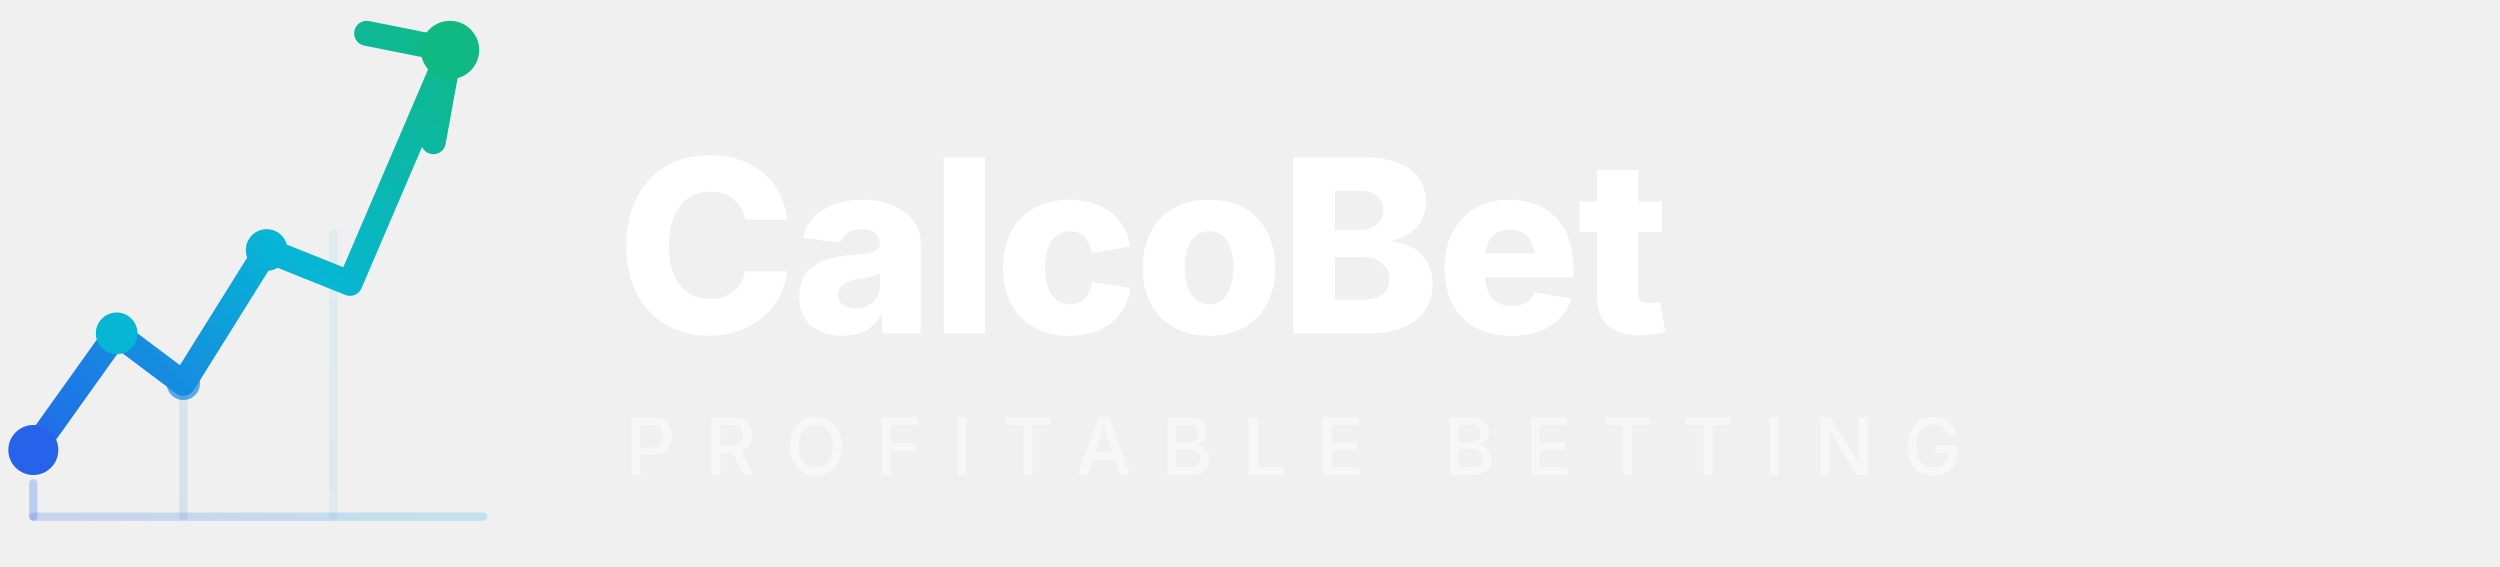
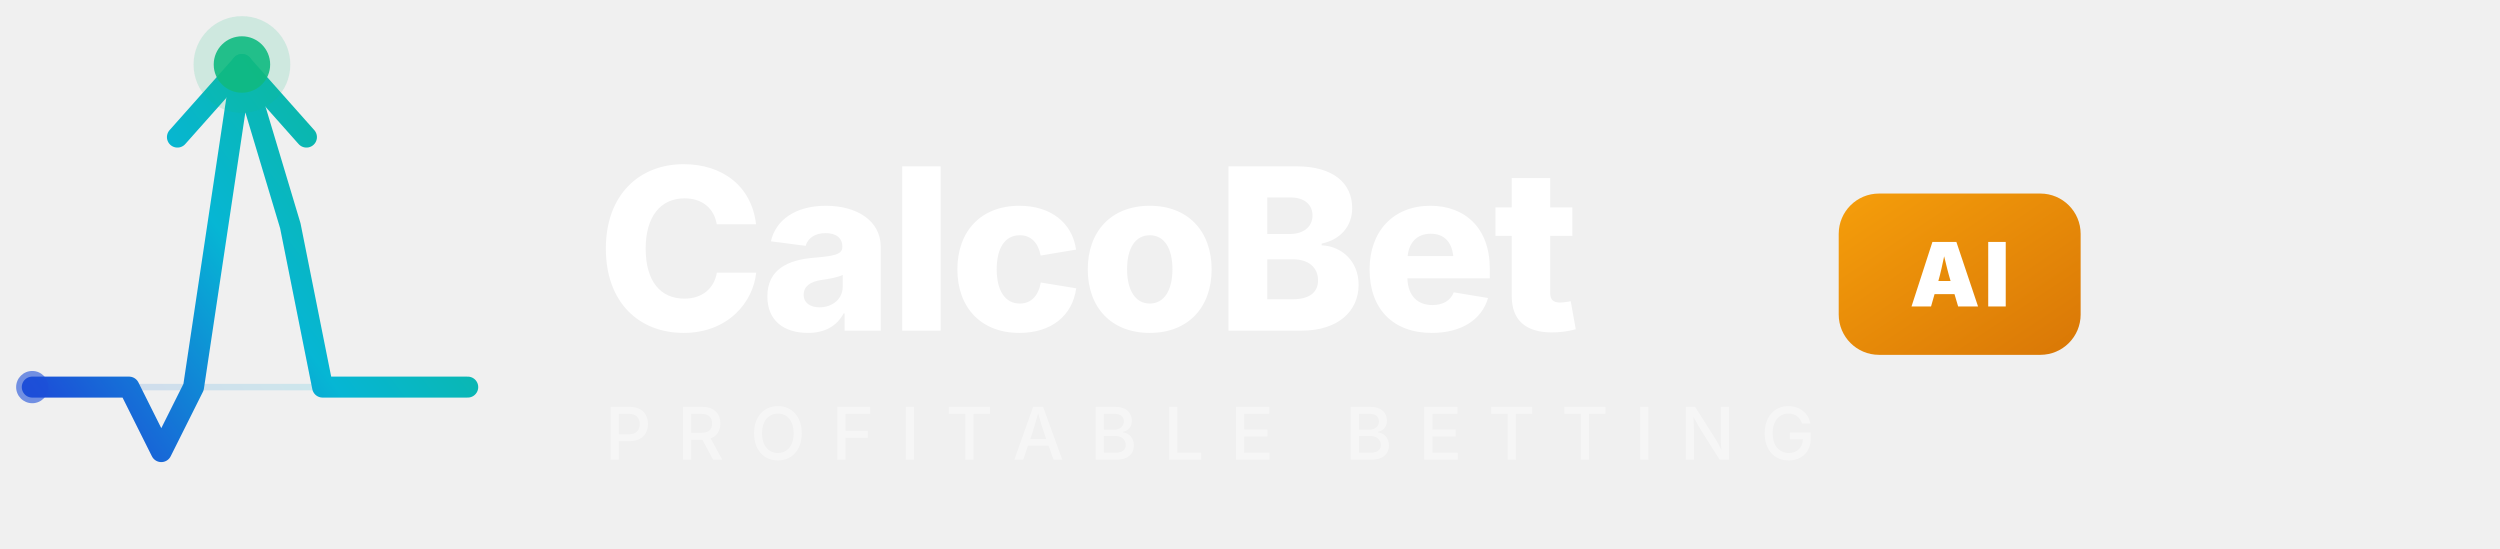
- <svg xmlns="http://www.w3.org/2000/svg" viewBox="0 0 300 68" fill="none">
+ <svg xmlns="http://www.w3.org/2000/svg" viewBox="0 0 310 68" fill="none">
  <defs>
-     <linearGradient id="g" x1="4" y1="58" x2="56" y2="4" gradientUnits="userSpaceOnUse">
-       <stop offset="0%" stop-color="#2563EB" />
-       <stop offset="55%" stop-color="#06B6D4" />
+     <linearGradient id="sig" x1="4" y1="48" x2="58" y2="8" gradientUnits="userSpaceOnUse">
+       <stop offset="0%" stop-color="#1D4ED8" />
+       <stop offset="45%" stop-color="#06B6D4" />
      <stop offset="100%" stop-color="#10B981" />
    </linearGradient>
+     <linearGradient id="badge" x1="0" y1="0" x2="1" y2="1">
+       <stop offset="0%" stop-color="#F59E0B" />
+       <stop offset="100%" stop-color="#D97706" />
+     </linearGradient>
  </defs>
-   <line x1="4" y1="62" x2="58" y2="62" stroke="url(#g)" stroke-width="1" stroke-opacity="0.2" stroke-linecap="round" />
-   <line x1="4" y1="58" x2="4" y2="62" stroke="url(#g)" stroke-width="1" stroke-opacity="0.25" stroke-linecap="round" />
-   <line x1="22" y1="44" x2="22" y2="62" stroke="url(#g)" stroke-width="1" stroke-opacity="0.12" stroke-linecap="round" />
-   <line x1="40" y1="28" x2="40" y2="62" stroke="url(#g)" stroke-width="1" stroke-opacity="0.08" stroke-linecap="round" />
-   <polyline points="4,54 14,40 22,46 32,30 42,34 54,6" stroke="url(#g)" stroke-width="3" stroke-linecap="round" stroke-linejoin="round" />
-   <polyline points="44,4 54,6 52,17" stroke="url(#g)" stroke-width="3" stroke-linecap="round" stroke-linejoin="round" />
-   <circle cx="4" cy="54" r="3" fill="#2563EB" />
-   <circle cx="14" cy="40" r="2.5" fill="#06B6D4" />
-   <circle cx="22" cy="46" r="2" fill="url(#g)" opacity="0.7" />
-   <circle cx="32" cy="30" r="2.5" fill="url(#g)" />
-   <circle cx="54" cy="6" r="3.5" fill="#10B981" />
-   <text x="74" y="40" font-family="'Inter','Helvetica Neue',Arial,sans-serif" font-weight="800" font-size="29" letter-spacing="-0.5" fill="white">CalcoBet</text>
-   <text x="75" y="57" font-family="'Inter','Helvetica Neue',Arial,sans-serif" font-weight="500" font-size="9.5" letter-spacing="3.5" fill="rgba(255,255,255,0.45)">PROFITABLE BETTING</text>
+   <line x1="4" y1="48" x2="58" y2="48" stroke="url(#sig)" stroke-width="0.8" stroke-opacity="0.15" stroke-linecap="round" />
+   <polyline points="4,48 16,48 20,56 24,48 30,8 36,28 40,48 58,48" stroke="url(#sig)" stroke-width="2.6" stroke-linecap="round" stroke-linejoin="round" fill="none" />
+   <polyline points="22,17 30,8 38,17" stroke="url(#sig)" stroke-width="2.6" stroke-linecap="round" stroke-linejoin="round" />
+   <circle cx="30" cy="8" r="3.5" fill="#10B981" opacity="0.9" />
+   <circle cx="30" cy="8" r="6" fill="#10B981" opacity="0.15" />
+   <circle cx="4" cy="48" r="2" fill="#1D4ED8" opacity="0.6" />
+   <text x="74" y="41" font-family="'Inter','Helvetica Neue',Arial,sans-serif" font-weight="800" font-size="28" letter-spacing="-0.5" fill="white">CalcoBet</text>
+   <rect x="228" y="24" width="30" height="20" rx="5" ry="5" fill="url(#badge)" />
+   <text x="243" y="38" font-family="'Inter','Helvetica Neue',Arial,sans-serif" font-weight="900" font-size="11" letter-spacing="0.5" fill="white" text-anchor="middle">AI</text>
+   <text x="75" y="57" font-family="'Inter','Helvetica Neue',Arial,sans-serif" font-weight="500" font-size="9" letter-spacing="3.2" fill="rgba(255,255,255,0.42)">PROFITABLE BETTING</text>
</svg>
